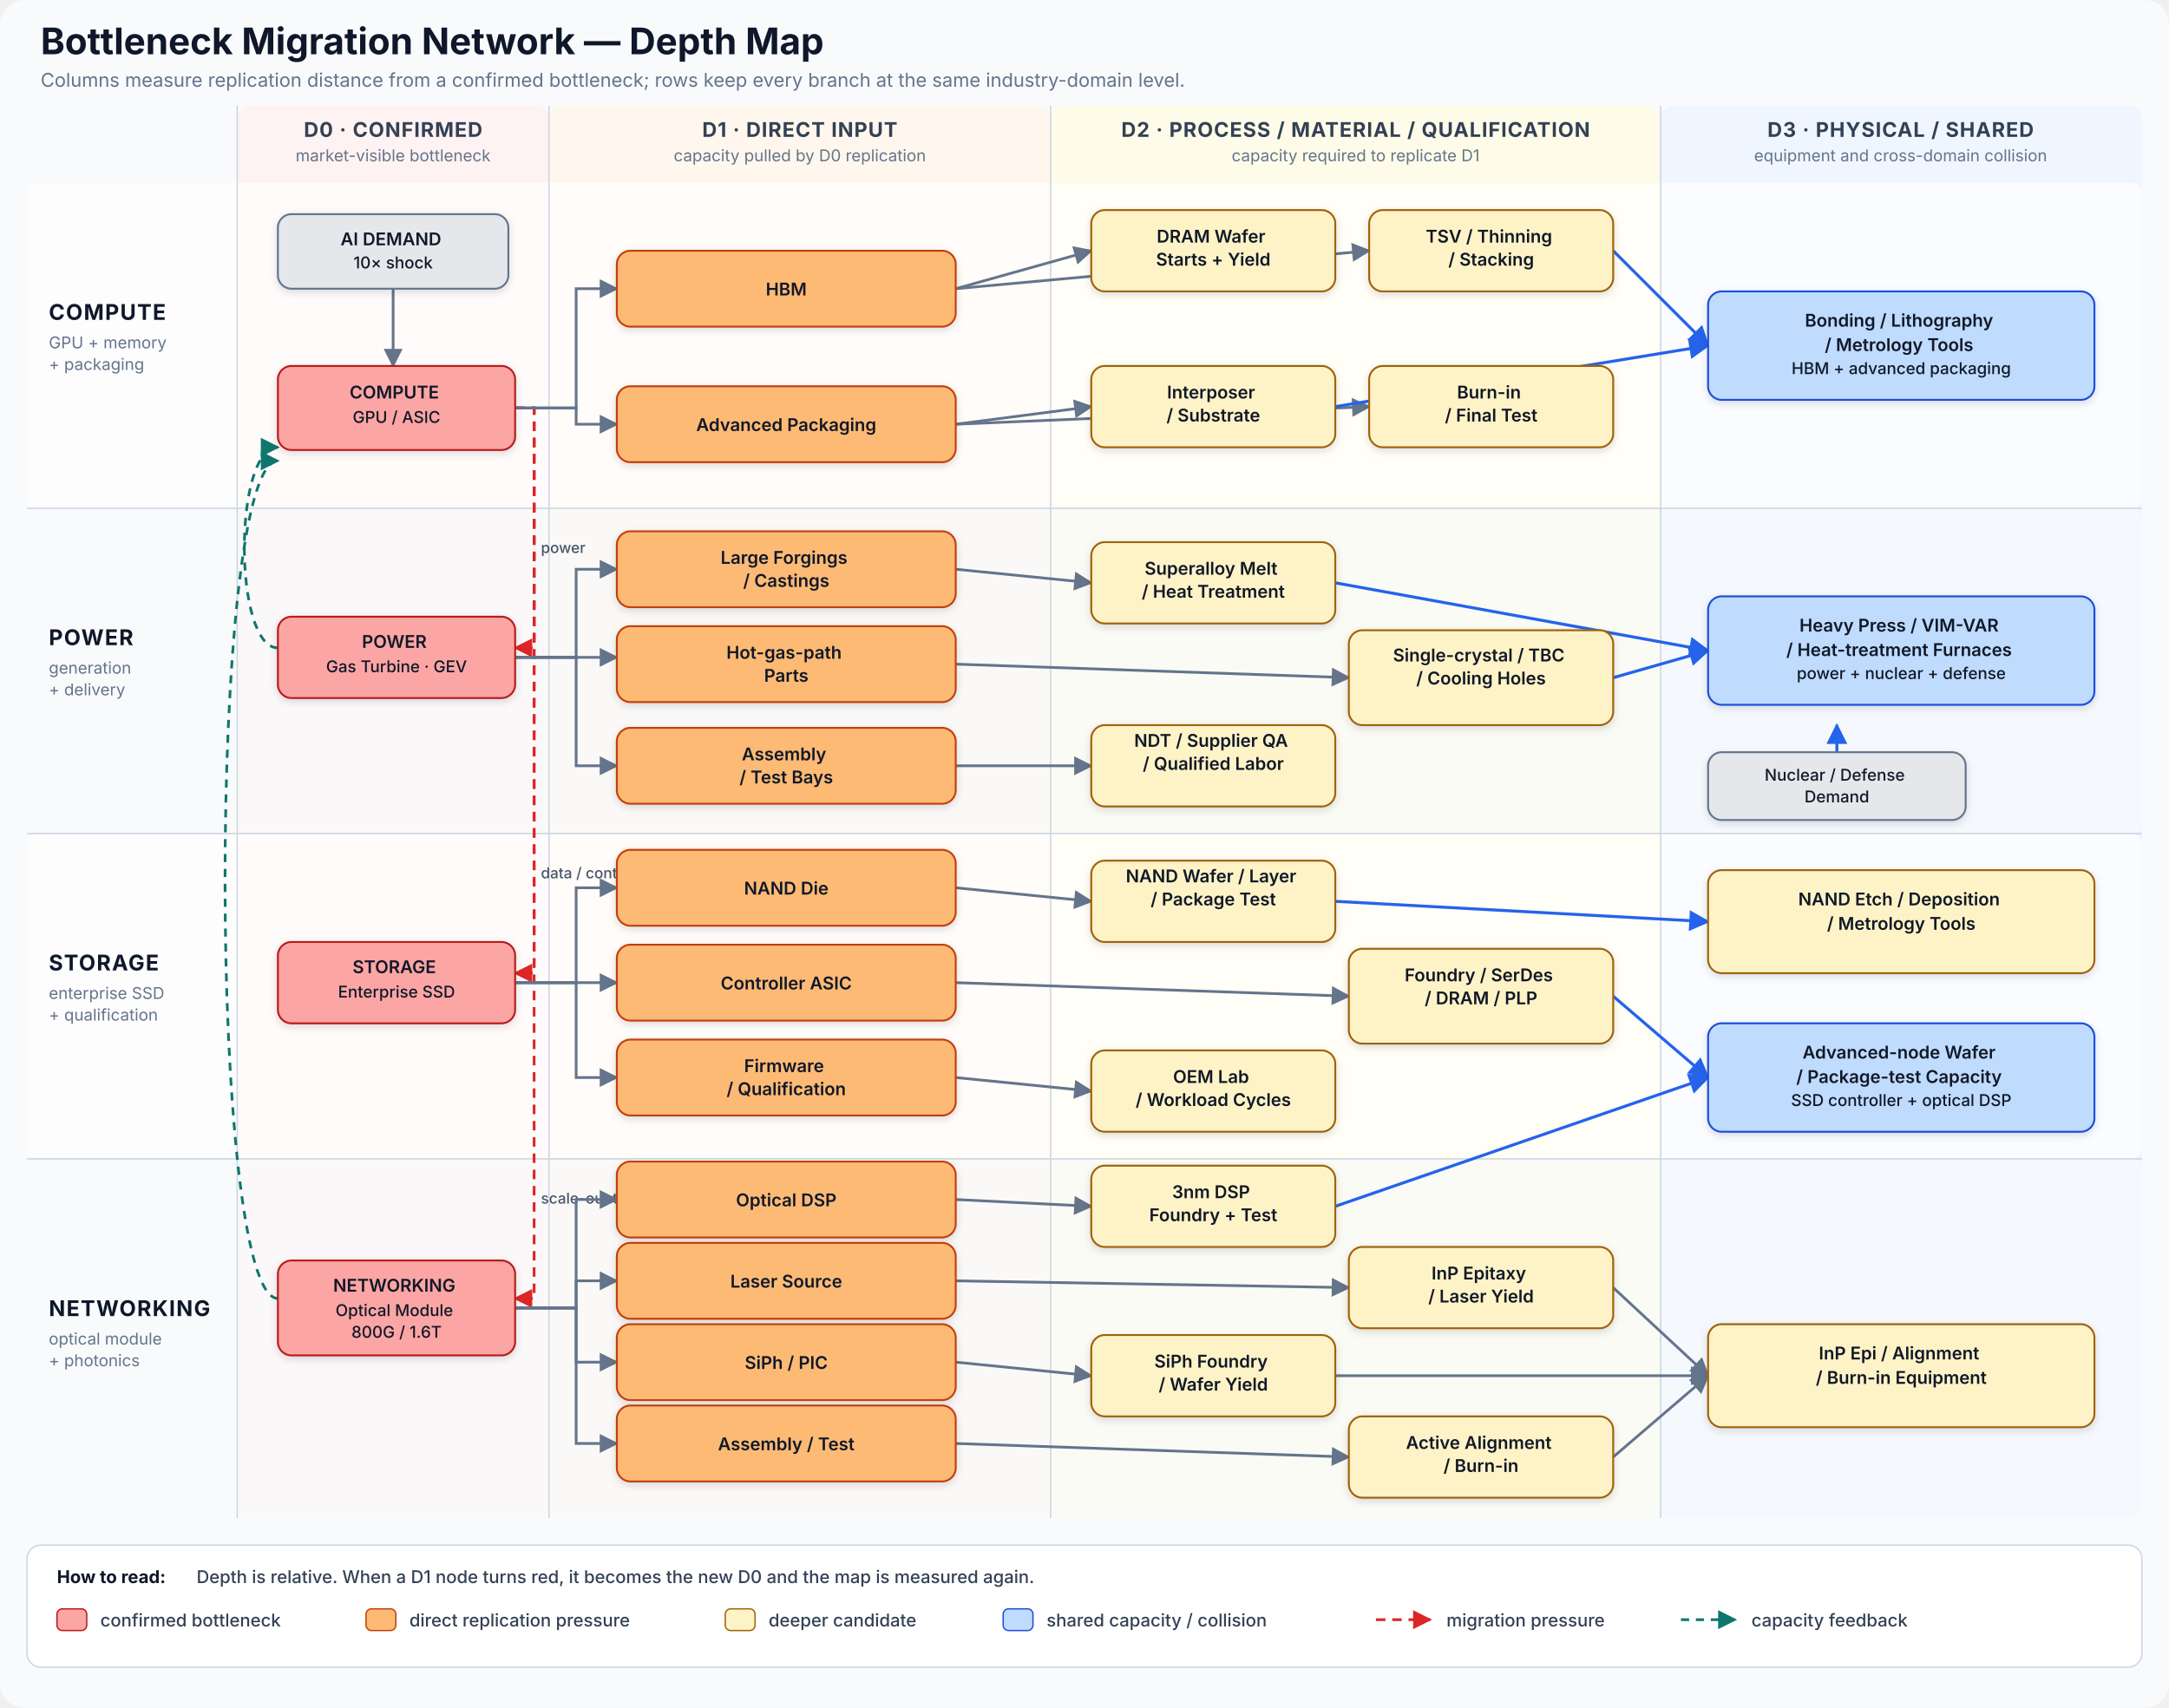
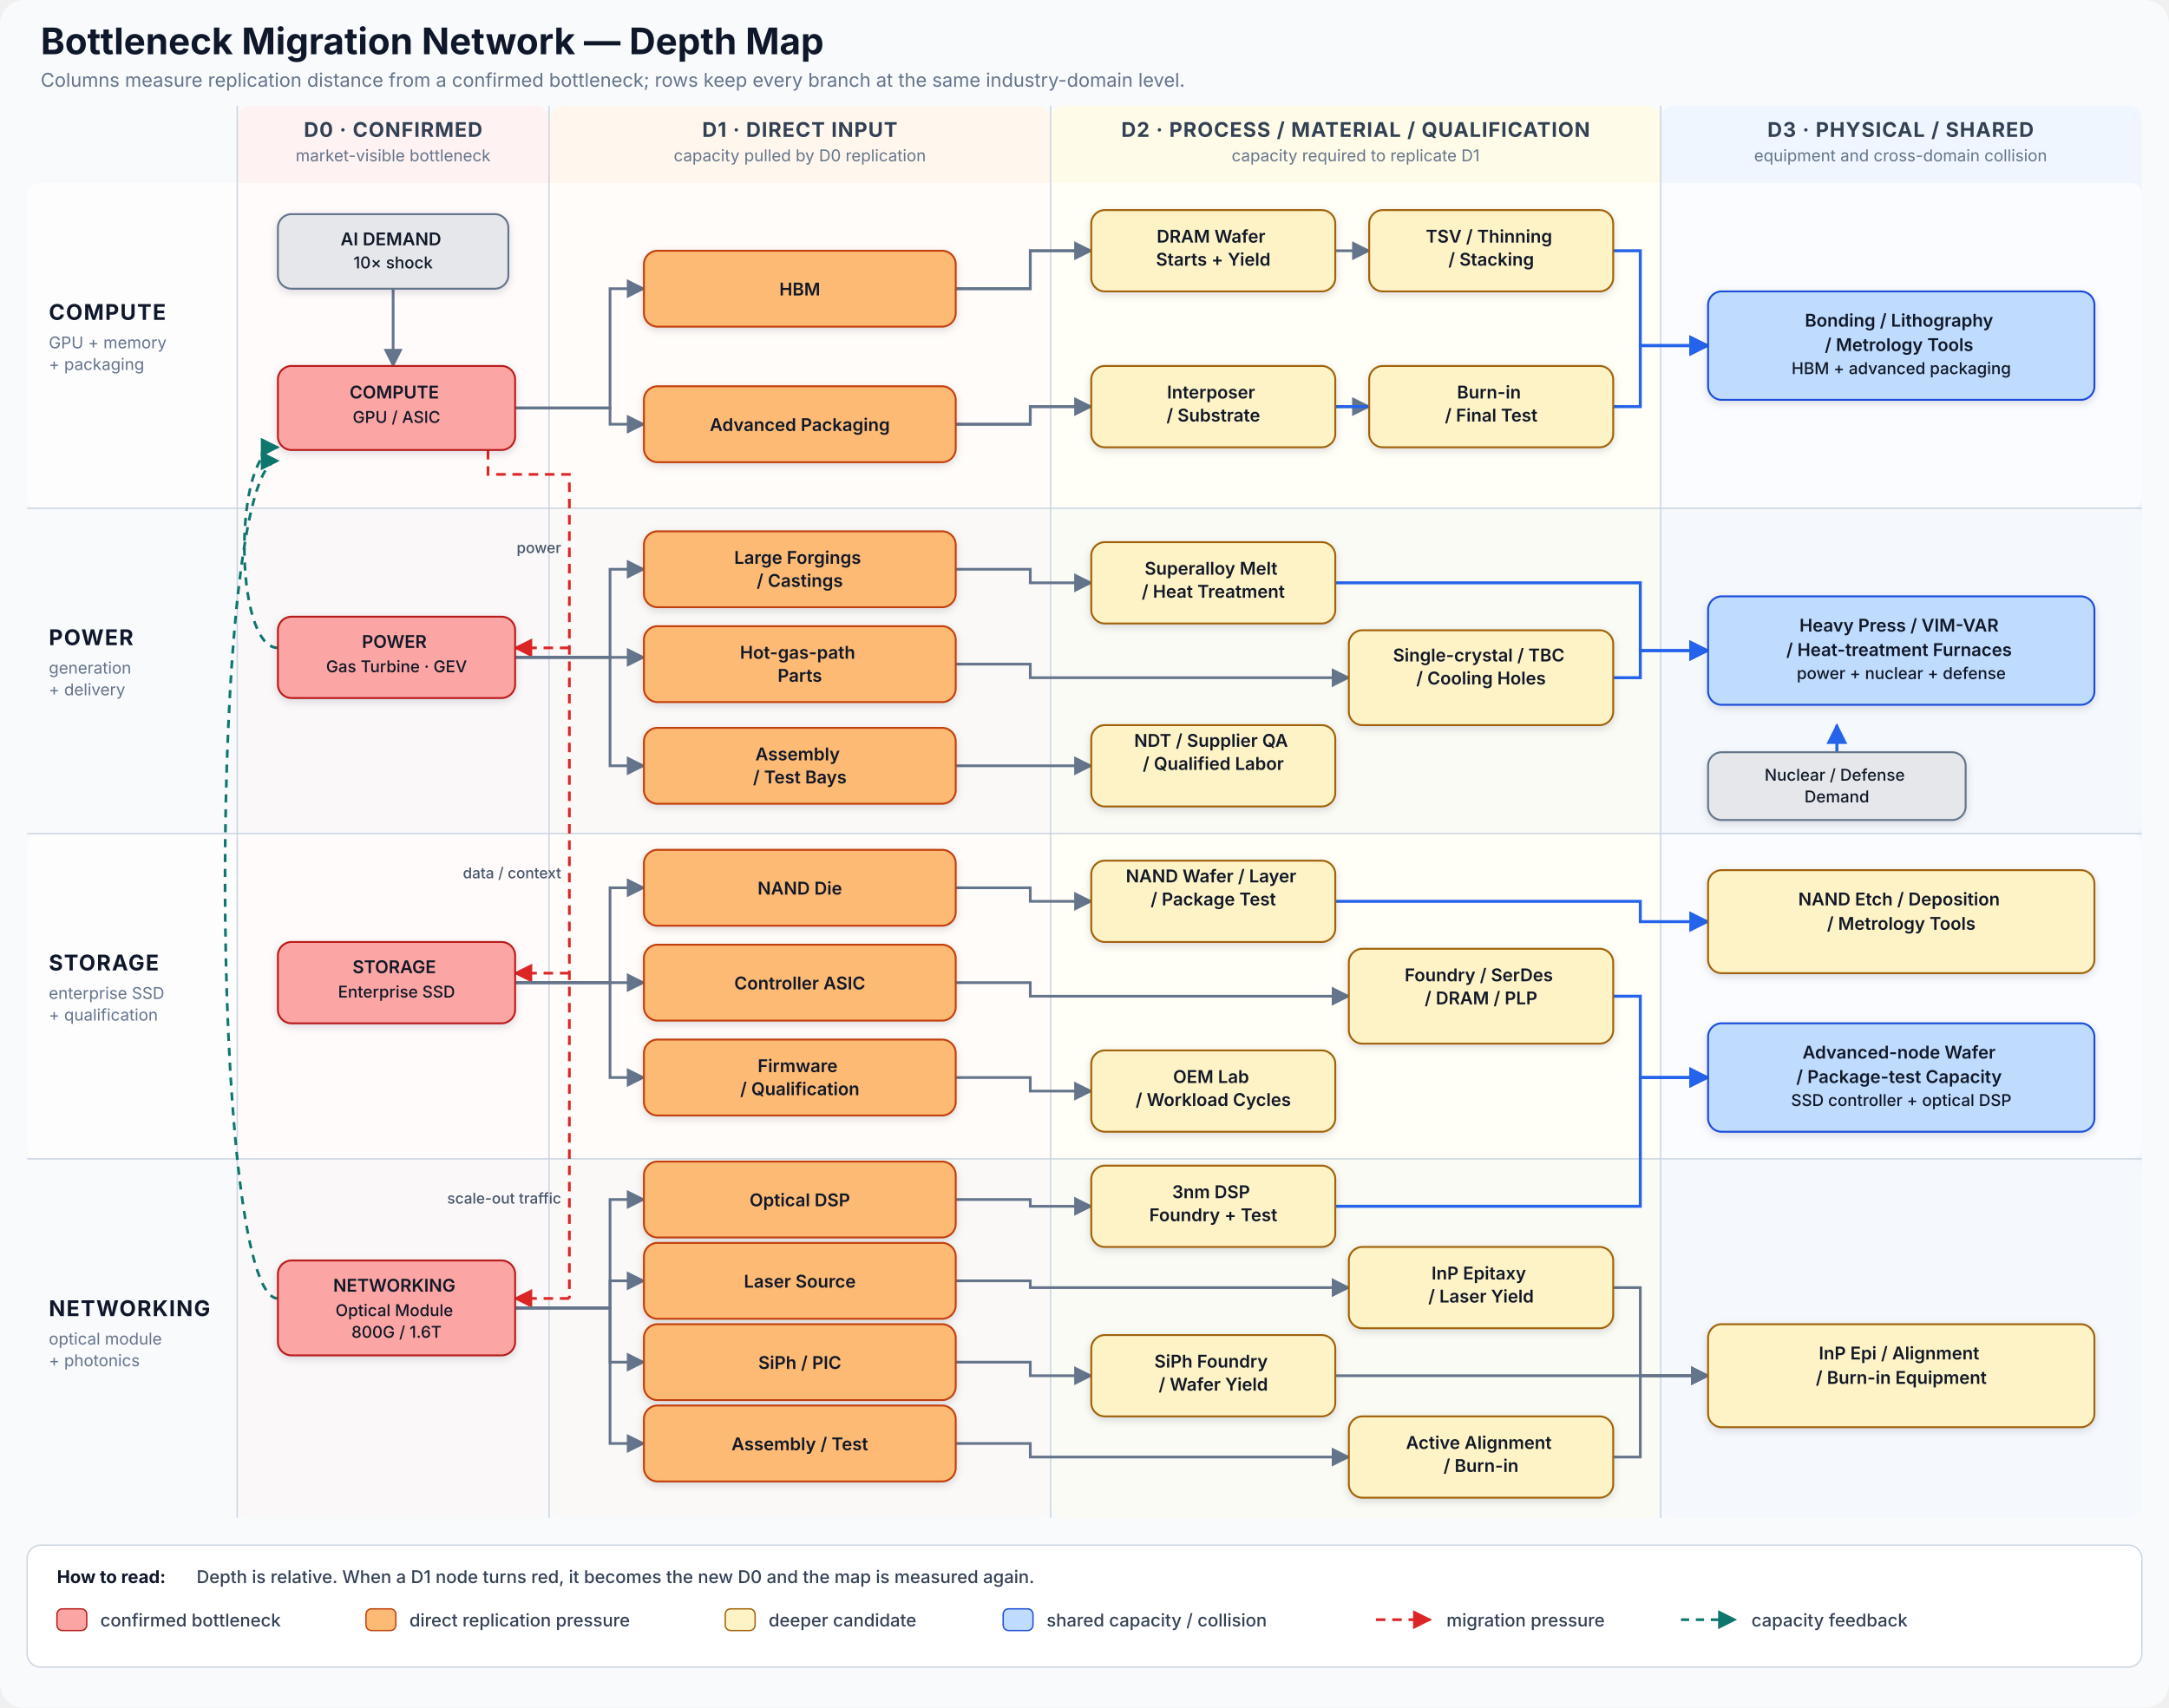
<svg xmlns="http://www.w3.org/2000/svg" width="1600" height="1260" viewBox="0 0 1600 1260" role="img" aria-labelledby="title desc">
  <defs>
    <filter id="shadow" x="-20%" y="-20%" width="140%" height="140%">
      <feDropShadow dx="0" dy="2" stdDeviation="3" flood-color="#0f172a" flood-opacity="0.14" />
    </filter>
    <marker id="arrow" viewBox="0 0 10 10" refX="9" refY="5" markerWidth="7" markerHeight="7" orient="auto-start-reverse">
      <path d="M 0 0 L 10 5 L 0 10 z" fill="#64748b" />
    </marker>
    <marker id="arrow-red" viewBox="0 0 10 10" refX="9" refY="5" markerWidth="7" markerHeight="7" orient="auto-start-reverse">
      <path d="M 0 0 L 10 5 L 0 10 z" fill="#dc2626" />
    </marker>
    <marker id="arrow-blue" viewBox="0 0 10 10" refX="9" refY="5" markerWidth="7" markerHeight="7" orient="auto-start-reverse">
      <path d="M 0 0 L 10 5 L 0 10 z" fill="#2563eb" />
    </marker>
    <marker id="arrow-teal" viewBox="0 0 10 10" refX="9" refY="5" markerWidth="7" markerHeight="7" orient="auto-start-reverse">
      <path d="M 0 0 L 10 5 L 0 10 z" fill="#0f766e" />
    </marker>
    <style>
      .canvas { fill: #f8fafc; }
      .grid { stroke: #cbd5e1; stroke-width: 1; }
      .lane-a { fill: #ffffff; }
      .lane-b { fill: #f8fafc; }
      .depth-0 { fill: #fef2f2; }
      .depth-1 { fill: #fff7ed; }
      .depth-2 { fill: #fefce8; }
      .depth-3 { fill: #eff6ff; }
      .title { font: 700 27px -apple-system, BlinkMacSystemFont, "Segoe UI", sans-serif; fill: #0f172a; }
      .subtitle { font: 400 14px -apple-system, BlinkMacSystemFont, "Segoe UI", sans-serif; fill: #64748b; }
      .depth-label { font: 700 15px -apple-system, BlinkMacSystemFont, "Segoe UI", sans-serif; fill: #334155; letter-spacing: 0.6px; }
      .depth-note { font: 400 12px -apple-system, BlinkMacSystemFont, "Segoe UI", sans-serif; fill: #64748b; }
      .lane-label { font: 700 16px -apple-system, BlinkMacSystemFont, "Segoe UI", sans-serif; fill: #0f172a; letter-spacing: 0.8px; }
      .lane-note { font: 400 12px -apple-system, BlinkMacSystemFont, "Segoe UI", sans-serif; fill: #64748b; }
      .node { stroke: #64748b; stroke-width: 1.4; rx: 10; filter: url(#shadow); }
      .confirmed { fill: #fca5a5; stroke: #b91c1c; }
      .direct { fill: #fdba74; stroke: #c2410c; }
      .candidate { fill: #fef3c7; stroke: #a16207; }
      .shared { fill: #bfdbfe; stroke: #1d4ed8; }
      .context { fill: #e5e7eb; stroke: #64748b; }
      .node-text { font: 600 13px -apple-system, BlinkMacSystemFont, "Segoe UI", sans-serif; fill: #111827; text-anchor: middle; }
      .node-small { font: 500 12px -apple-system, BlinkMacSystemFont, "Segoe UI", sans-serif; fill: #111827; text-anchor: middle; }
      .edge { fill: none; stroke: #64748b; stroke-width: 2; marker-end: url(#arrow); }
      .pressure { fill: none; stroke: #dc2626; stroke-width: 2; stroke-dasharray: 7 5; marker-end: url(#arrow-red); }
+       .pressure-trunk { fill: none; stroke: #dc2626; stroke-width: 2; stroke-dasharray: 7 5; }
      .shared-edge { fill: none; stroke: #2563eb; stroke-width: 2.2; marker-end: url(#arrow-blue); }
      .feedback { fill: none; stroke: #0f766e; stroke-width: 2; stroke-dasharray: 6 5; marker-end: url(#arrow-teal); }
      .edge-label { font: 500 11px -apple-system, BlinkMacSystemFont, "Segoe UI", sans-serif; fill: #475569; }
      .legend { font: 500 13px -apple-system, BlinkMacSystemFont, "Segoe UI", sans-serif; fill: #334155; }
      .legend-strong { font: 700 13px -apple-system, BlinkMacSystemFont, "Segoe UI", sans-serif; fill: #0f172a; }
    </style>
  </defs>
  <rect class="canvas" width="1600" height="1260" rx="18" />
  <text class="title" x="30" y="40">Bottleneck Migration Network — Depth Map</text>
  <text class="subtitle" x="30" y="64">Columns measure replication distance from a confirmed bottleneck; rows keep every branch at the same industry-domain level.</text>
  <rect class="depth-0" x="175" y="78" width="230" height="1042" rx="10" />
  <rect class="depth-1" x="405" y="78" width="370" height="1042" rx="10" />
  <rect class="depth-2" x="775" y="78" width="450" height="1042" rx="10" />
  <rect class="depth-3" x="1225" y="78" width="355" height="1042" rx="10" />
  <text class="depth-label" x="290" y="101" text-anchor="middle">D0 · CONFIRMED</text>
  <text class="depth-note" x="290" y="119" text-anchor="middle">market-visible bottleneck</text>
  <text class="depth-label" x="590" y="101" text-anchor="middle">D1 · DIRECT INPUT</text>
  <text class="depth-note" x="590" y="119" text-anchor="middle">capacity pulled by D0 replication</text>
  <text class="depth-label" x="1000" y="101" text-anchor="middle">D2 · PROCESS / MATERIAL / QUALIFICATION</text>
  <text class="depth-note" x="1000" y="119" text-anchor="middle">capacity required to replicate D1</text>
  <text class="depth-label" x="1402" y="101" text-anchor="middle">D3 · PHYSICAL / SHARED</text>
  <text class="depth-note" x="1402" y="119" text-anchor="middle">equipment and cross-domain collision</text>
  <rect class="lane-a" x="20" y="135" width="1560" height="240" rx="8" opacity="0.66" />
  <rect class="lane-b" x="20" y="375" width="1560" height="240" rx="8" opacity="0.66" />
  <rect class="lane-a" x="20" y="615" width="1560" height="240" rx="8" opacity="0.66" />
  <rect class="lane-b" x="20" y="855" width="1560" height="265" rx="8" opacity="0.66" />
  <line class="grid" x1="20" y1="375" x2="1580" y2="375" />
  <line class="grid" x1="20" y1="615" x2="1580" y2="615" />
  <line class="grid" x1="20" y1="855" x2="1580" y2="855" />
  <line class="grid" x1="175" y1="78" x2="175" y2="1120" />
  <line class="grid" x1="405" y1="78" x2="405" y2="1120" />
  <line class="grid" x1="775" y1="78" x2="775" y2="1120" />
  <line class="grid" x1="1225" y1="78" x2="1225" y2="1120" />
  <text class="lane-label" x="36" y="236">COMPUTE</text>
  <text class="lane-note" x="36" y="257">GPU + memory</text>
  <text class="lane-note" x="36" y="273">+ packaging</text>
  <text class="lane-label" x="36" y="476">POWER</text>
  <text class="lane-note" x="36" y="497">generation</text>
  <text class="lane-note" x="36" y="513">+ delivery</text>
  <text class="lane-label" x="36" y="716">STORAGE</text>
  <text class="lane-note" x="36" y="737">enterprise SSD</text>
  <text class="lane-note" x="36" y="753">+ qualification</text>
  <text class="lane-label" x="36" y="971">NETWORKING</text>
  <text class="lane-note" x="36" y="992">optical module</text>
  <text class="lane-note" x="36" y="1008">+ photonics</text>
  <path class="edge" d="M290 213 V270" />
-   <path class="pressure" d="M380 301 H394 V478 H380" />
-   <path class="pressure" d="M380 301 H394 V718 H380" />
-   <path class="pressure" d="M380 301 H394 V958 H380" />
-   <text class="edge-label" x="399" y="408">power</text>
-   <text class="edge-label" x="399" y="648">data / context</text>
-   <text class="edge-label" x="399" y="888">scale-out traffic</text>
+   <path class="pressure-trunk" d="M360 332 V350 H420 V958" />
+   <path class="pressure" d="M420 478 H380" />
+   <path class="pressure" d="M420 718 H380" />
+   <path class="pressure" d="M420 958 H380" />
+   <text class="edge-label" x="414" y="408" text-anchor="end">power</text>
+   <text class="edge-label" x="414" y="648" text-anchor="end">data / context</text>
+   <text class="edge-label" x="414" y="888" text-anchor="end">scale-out traffic</text>
  <path class="feedback" d="M205 478 C172 478 172 330 205 330" />
  <path class="feedback" d="M205 958 C153 958 153 340 205 340" />
-   <path class="edge" d="M380 301 H425 V213 H455" />
-   <path class="edge" d="M380 301 H425 V313 H455" />
-   <path class="edge" d="M705 213 L805 185" />
-   <path class="edge" d="M705 213 L1010 185" />
-   <path class="edge" d="M705 313 L805 300" />
-   <path class="edge" d="M705 313 L1010 300" />
-   <path class="shared-edge" d="M1190 185 L1260 255" />
-   <path class="shared-edge" d="M985 300 L1260 255" />
-   <path class="edge" d="M380 485 H425 V420 H455" />
-   <path class="edge" d="M380 485 H455" />
-   <path class="edge" d="M380 485 H425 V565 H455" />
-   <path class="edge" d="M705 420 L805 430" />
-   <path class="edge" d="M705 490 L995 500" />
-   <path class="edge" d="M705 565 L805 565" />
-   <path class="shared-edge" d="M985 430 L1260 480" />
-   <path class="shared-edge" d="M1190 500 L1260 480" />
+   <path class="edge" d="M380 301 H450 V213 H475" />
+   <path class="edge" d="M380 301 H450 V313 H475" />
+   <path class="edge" d="M705 213 H760 V185 H805" />
+   <path class="edge" d="M705 213 H760 V185 H1010" />
+   <path class="edge" d="M705 313 H760 V300 H805" />
+   <path class="edge" d="M705 313 H760 V300 H1010" />
+   <path class="shared-edge" d="M1190 185 H1210 V255 H1260" />
+   <path class="shared-edge" d="M985 300 H1210 V255 H1260" />
+   <path class="edge" d="M380 485 H450 V420 H475" />
+   <path class="edge" d="M380 485 H475" />
+   <path class="edge" d="M380 485 H450 V565 H475" />
+   <path class="edge" d="M705 420 H760 V430 H805" />
+   <path class="edge" d="M705 490 H760 V500 H995" />
+   <path class="edge" d="M705 565 H760 V565 H805" />
+   <path class="shared-edge" d="M985 430 H1210 V480 H1260" />
+   <path class="shared-edge" d="M1190 500 H1210 V480 H1260" />
  <path class="shared-edge" d="M1355 590 V535" />
-   <path class="edge" d="M380 725 H425 V655 H455" />
-   <path class="edge" d="M380 725 H455" />
-   <path class="edge" d="M380 725 H425 V795 H455" />
-   <path class="edge" d="M705 655 L805 665" />
-   <path class="edge" d="M705 725 L995 735" />
-   <path class="edge" d="M705 795 L805 805" />
-   <path class="shared-edge" d="M985 665 L1260 680" />
-   <path class="shared-edge" d="M1190 735 L1260 795" />
-   <path class="edge" d="M380 965 H425 V885 H455" />
-   <path class="edge" d="M380 965 H425 V945 H455" />
-   <path class="edge" d="M380 965 H425 V1005 H455" />
-   <path class="edge" d="M380 965 H425 V1065 H455" />
-   <path class="edge" d="M705 885 L805 890" />
-   <path class="edge" d="M705 945 L995 950" />
-   <path class="edge" d="M705 1005 L805 1015" />
-   <path class="edge" d="M705 1065 L995 1075" />
-   <path class="shared-edge" d="M985 890 L1260 795" />
-   <path class="edge" d="M1190 950 L1260 1015" />
-   <path class="edge" d="M985 1015 L1260 1015" />
-   <path class="edge" d="M1190 1075 L1260 1015" />
+   <path class="edge" d="M380 725 H450 V655 H475" />
+   <path class="edge" d="M380 725 H475" />
+   <path class="edge" d="M380 725 H450 V795 H475" />
+   <path class="edge" d="M705 655 H760 V665 H805" />
+   <path class="edge" d="M705 725 H760 V735 H995" />
+   <path class="edge" d="M705 795 H760 V805 H805" />
+   <path class="shared-edge" d="M985 665 H1210 V680 H1260" />
+   <path class="shared-edge" d="M1190 735 H1210 V795 H1260" />
+   <path class="edge" d="M380 965 H450 V885 H475" />
+   <path class="edge" d="M380 965 H450 V945 H475" />
+   <path class="edge" d="M380 965 H450 V1005 H475" />
+   <path class="edge" d="M380 965 H450 V1065 H475" />
+   <path class="edge" d="M705 885 H760 V890 H805" />
+   <path class="edge" d="M705 945 H760 V950 H995" />
+   <path class="edge" d="M705 1005 H760 V1015 H805" />
+   <path class="edge" d="M705 1065 H760 V1075 H995" />
+   <path class="shared-edge" d="M985 890 H1210 V795 H1260" />
+   <path class="edge" d="M1190 950 H1210 V1015 H1260" />
+   <path class="edge" d="M985 1015 H1210 V1015 H1260" />
+   <path class="edge" d="M1190 1075 H1210 V1015 H1260" />
  <rect class="node context" x="205" y="158" width="170" height="55" />
  <text class="node-text" x="290" y="181">
    <tspan x="290">AI DEMAND</tspan>
    <tspan class="node-small" x="290" dy="17">10× shock</tspan>
  </text>
  <rect class="node confirmed" x="205" y="270" width="175" height="62" />
  <text class="node-text" x="292.5" y="294">
    <tspan x="292.5">COMPUTE</tspan>
    <tspan class="node-small" x="292.5" dy="18">GPU / ASIC</tspan>
  </text>
  <rect class="node confirmed" x="205" y="455" width="175" height="60" />
  <text class="node-text" x="292.5" y="478">
    <tspan x="292.5">POWER</tspan>
    <tspan class="node-small" x="292.5" dy="18">Gas Turbine · GEV</tspan>
  </text>
  <rect class="node confirmed" x="205" y="695" width="175" height="60" />
  <text class="node-text" x="292.5" y="718">
    <tspan x="292.5">STORAGE</tspan>
    <tspan class="node-small" x="292.5" dy="18">Enterprise SSD</tspan>
  </text>
  <rect class="node confirmed" x="205" y="930" width="175" height="70" />
  <text class="node-text" x="292.5" y="953">
    <tspan x="292.5">NETWORKING</tspan>
    <tspan class="node-small" x="292.5" dy="18">Optical Module</tspan>
    <tspan class="node-small" x="292.5" dy="16">800G / 1.6T</tspan>
  </text>
-   <rect class="node direct" x="455" y="185" width="250" height="56" />
-   <text class="node-text" x="580" y="218">HBM</text>
-   <rect class="node direct" x="455" y="285" width="250" height="56" />
-   <text class="node-text" x="580" y="318">Advanced Packaging</text>
-   <rect class="node direct" x="455" y="392" width="250" height="56" />
-   <text class="node-text" x="580" y="416">
-     <tspan x="580">Large Forgings</tspan>
-     <tspan x="580" dy="17">/ Castings</tspan>
-   </text>
-   <rect class="node direct" x="455" y="462" width="250" height="56" />
-   <text class="node-text" x="580" y="486">
-     <tspan x="580">Hot-gas-path</tspan>
-     <tspan x="580" dy="17">Parts</tspan>
-   </text>
-   <rect class="node direct" x="455" y="537" width="250" height="56" />
-   <text class="node-text" x="580" y="561">
-     <tspan x="580">Assembly</tspan>
-     <tspan x="580" dy="17">/ Test Bays</tspan>
-   </text>
-   <rect class="node direct" x="455" y="627" width="250" height="56" />
-   <text class="node-text" x="580" y="660">NAND Die</text>
-   <rect class="node direct" x="455" y="697" width="250" height="56" />
-   <text class="node-text" x="580" y="730">Controller ASIC</text>
-   <rect class="node direct" x="455" y="767" width="250" height="56" />
-   <text class="node-text" x="580" y="791">
-     <tspan x="580">Firmware</tspan>
-     <tspan x="580" dy="17">/ Qualification</tspan>
-   </text>
-   <rect class="node direct" x="455" y="857" width="250" height="56" />
-   <text class="node-text" x="580" y="890">Optical DSP</text>
-   <rect class="node direct" x="455" y="917" width="250" height="56" />
-   <text class="node-text" x="580" y="950">Laser Source</text>
-   <rect class="node direct" x="455" y="977" width="250" height="56" />
-   <text class="node-text" x="580" y="1010">SiPh / PIC</text>
-   <rect class="node direct" x="455" y="1037" width="250" height="56" />
-   <text class="node-text" x="580" y="1070">Assembly / Test</text>
+   <rect class="node direct" x="475" y="185" width="230" height="56" />
+   <text class="node-text" x="590" y="218">HBM</text>
+   <rect class="node direct" x="475" y="285" width="230" height="56" />
+   <text class="node-text" x="590" y="318">Advanced Packaging</text>
+   <rect class="node direct" x="475" y="392" width="230" height="56" />
+   <text class="node-text" x="590" y="416">
+     <tspan x="590">Large Forgings</tspan>
+     <tspan x="590" dy="17">/ Castings</tspan>
+   </text>
+   <rect class="node direct" x="475" y="462" width="230" height="56" />
+   <text class="node-text" x="590" y="486">
+     <tspan x="590">Hot-gas-path</tspan>
+     <tspan x="590" dy="17">Parts</tspan>
+   </text>
+   <rect class="node direct" x="475" y="537" width="230" height="56" />
+   <text class="node-text" x="590" y="561">
+     <tspan x="590">Assembly</tspan>
+     <tspan x="590" dy="17">/ Test Bays</tspan>
+   </text>
+   <rect class="node direct" x="475" y="627" width="230" height="56" />
+   <text class="node-text" x="590" y="660">NAND Die</text>
+   <rect class="node direct" x="475" y="697" width="230" height="56" />
+   <text class="node-text" x="590" y="730">Controller ASIC</text>
+   <rect class="node direct" x="475" y="767" width="230" height="56" />
+   <text class="node-text" x="590" y="791">
+     <tspan x="590">Firmware</tspan>
+     <tspan x="590" dy="17">/ Qualification</tspan>
+   </text>
+   <rect class="node direct" x="475" y="857" width="230" height="56" />
+   <text class="node-text" x="590" y="890">Optical DSP</text>
+   <rect class="node direct" x="475" y="917" width="230" height="56" />
+   <text class="node-text" x="590" y="950">Laser Source</text>
+   <rect class="node direct" x="475" y="977" width="230" height="56" />
+   <text class="node-text" x="590" y="1010">SiPh / PIC</text>
+   <rect class="node direct" x="475" y="1037" width="230" height="56" />
+   <text class="node-text" x="590" y="1070">Assembly / Test</text>
  <rect class="node candidate" x="805" y="155" width="180" height="60" />
  <text class="node-text" x="895" y="179">
    <tspan x="895">DRAM Wafer</tspan>
    <tspan x="895" dy="17">Starts + Yield</tspan>
  </text>
  <rect class="node candidate" x="1010" y="155" width="180" height="60" />
  <text class="node-text" x="1100" y="179">
    <tspan x="1100">TSV / Thinning</tspan>
    <tspan x="1100" dy="17">/ Stacking</tspan>
  </text>
  <rect class="node candidate" x="805" y="270" width="180" height="60" />
  <text class="node-text" x="895" y="294">
    <tspan x="895">Interposer</tspan>
    <tspan x="895" dy="17">/ Substrate</tspan>
  </text>
  <rect class="node candidate" x="1010" y="270" width="180" height="60" />
  <text class="node-text" x="1100" y="294">
    <tspan x="1100">Burn-in</tspan>
    <tspan x="1100" dy="17">/ Final Test</tspan>
  </text>
  <rect class="node candidate" x="805" y="400" width="180" height="60" />
  <text class="node-text" x="895" y="424">
    <tspan x="895">Superalloy Melt</tspan>
    <tspan x="895" dy="17">/ Heat Treatment</tspan>
  </text>
  <rect class="node candidate" x="995" y="465" width="195" height="70" />
  <text class="node-text" x="1092.5" y="488">
    <tspan x="1092.5">Single-crystal / TBC</tspan>
    <tspan x="1092.5" dy="17">/ Cooling Holes</tspan>
  </text>
  <rect class="node candidate" x="805" y="535" width="180" height="60" />
  <text class="node-text" x="895" y="551">
    <tspan x="895">NDT / Supplier QA</tspan>
    <tspan x="895" dy="17">/ Qualified Labor</tspan>
  </text>
  <rect class="node candidate" x="805" y="635" width="180" height="60" />
  <text class="node-text" x="895" y="651">
    <tspan x="895">NAND Wafer / Layer</tspan>
    <tspan x="895" dy="17">/ Package Test</tspan>
  </text>
  <rect class="node candidate" x="995" y="700" width="195" height="70" />
  <text class="node-text" x="1092.5" y="724">
    <tspan x="1092.5">Foundry / SerDes</tspan>
    <tspan x="1092.5" dy="17">/ DRAM / PLP</tspan>
  </text>
  <rect class="node candidate" x="805" y="775" width="180" height="60" />
  <text class="node-text" x="895" y="799">
    <tspan x="895">OEM Lab</tspan>
    <tspan x="895" dy="17">/ Workload Cycles</tspan>
  </text>
  <rect class="node candidate" x="805" y="860" width="180" height="60" />
  <text class="node-text" x="895" y="884">
    <tspan x="895">3nm DSP</tspan>
    <tspan x="895" dy="17">Foundry + Test</tspan>
  </text>
  <rect class="node candidate" x="995" y="920" width="195" height="60" />
  <text class="node-text" x="1092.5" y="944">
    <tspan x="1092.5">InP Epitaxy</tspan>
    <tspan x="1092.5" dy="17">/ Laser Yield</tspan>
  </text>
  <rect class="node candidate" x="805" y="985" width="180" height="60" />
  <text class="node-text" x="895" y="1009">
    <tspan x="895">SiPh Foundry</tspan>
    <tspan x="895" dy="17">/ Wafer Yield</tspan>
  </text>
  <rect class="node candidate" x="995" y="1045" width="195" height="60" />
  <text class="node-text" x="1092.5" y="1069">
    <tspan x="1092.5">Active Alignment</tspan>
    <tspan x="1092.5" dy="17">/ Burn-in</tspan>
  </text>
  <rect class="node shared" x="1260" y="215" width="285" height="80" />
  <text class="node-text" x="1402.5" y="241">
    <tspan x="1402.5">Bonding / Lithography</tspan>
    <tspan x="1402.5" dy="18">/ Metrology Tools</tspan>
    <tspan class="node-small" x="1402.5" dy="17">HBM + advanced packaging</tspan>
  </text>
  <rect class="node shared" x="1260" y="440" width="285" height="80" />
  <text class="node-text" x="1402.5" y="466">
    <tspan x="1402.5">Heavy Press / VIM-VAR</tspan>
    <tspan x="1402.5" dy="18">/ Heat-treatment Furnaces</tspan>
    <tspan class="node-small" x="1402.5" dy="17">power + nuclear + defense</tspan>
  </text>
  <rect class="node context" x="1260" y="555" width="190" height="50" />
  <text class="node-small" x="1355" y="576">
    <tspan x="1355">Nuclear / Defense</tspan>
    <tspan x="1355" dy="16">Demand</tspan>
  </text>
  <rect class="node candidate" x="1260" y="642" width="285" height="76" />
  <text class="node-text" x="1402.5" y="668">
    <tspan x="1402.5">NAND Etch / Deposition</tspan>
    <tspan x="1402.5" dy="18">/ Metrology Tools</tspan>
  </text>
  <rect class="node shared" x="1260" y="755" width="285" height="80" />
  <text class="node-text" x="1402.5" y="781">
    <tspan x="1402.5">Advanced-node Wafer</tspan>
    <tspan x="1402.5" dy="18">/ Package-test Capacity</tspan>
    <tspan class="node-small" x="1402.5" dy="17">SSD controller + optical DSP</tspan>
  </text>
  <rect class="node candidate" x="1260" y="977" width="285" height="76" />
  <text class="node-text" x="1402.5" y="1003">
    <tspan x="1402.5">InP Epi / Alignment</tspan>
    <tspan x="1402.5" dy="18">/ Burn-in Equipment</tspan>
  </text>
  <rect x="20" y="1140" width="1560" height="90" rx="10" fill="#ffffff" stroke="#cbd5e1" />
  <text class="legend-strong" x="42" y="1168">How to read:</text>
  <text class="legend" x="145" y="1168">Depth is relative. When a D1 node turns red, it becomes the new D0 and the map is measured again.</text>
  <rect x="42" y="1187" width="22" height="16" rx="4" class="confirmed" />
  <text class="legend" x="74" y="1200">confirmed bottleneck</text>
  <rect x="270" y="1187" width="22" height="16" rx="4" class="direct" />
  <text class="legend" x="302" y="1200">direct replication pressure</text>
  <rect x="535" y="1187" width="22" height="16" rx="4" class="candidate" />
  <text class="legend" x="567" y="1200">deeper candidate</text>
  <rect x="740" y="1187" width="22" height="16" rx="4" class="shared" />
  <text class="legend" x="772" y="1200">shared capacity / collision</text>
  <line x1="1015" y1="1195" x2="1055" y2="1195" class="pressure" />
  <text class="legend" x="1067" y="1200">migration pressure</text>
  <line x1="1240" y1="1195" x2="1280" y2="1195" class="feedback" />
  <text class="legend" x="1292" y="1200">capacity feedback</text>
</svg>
